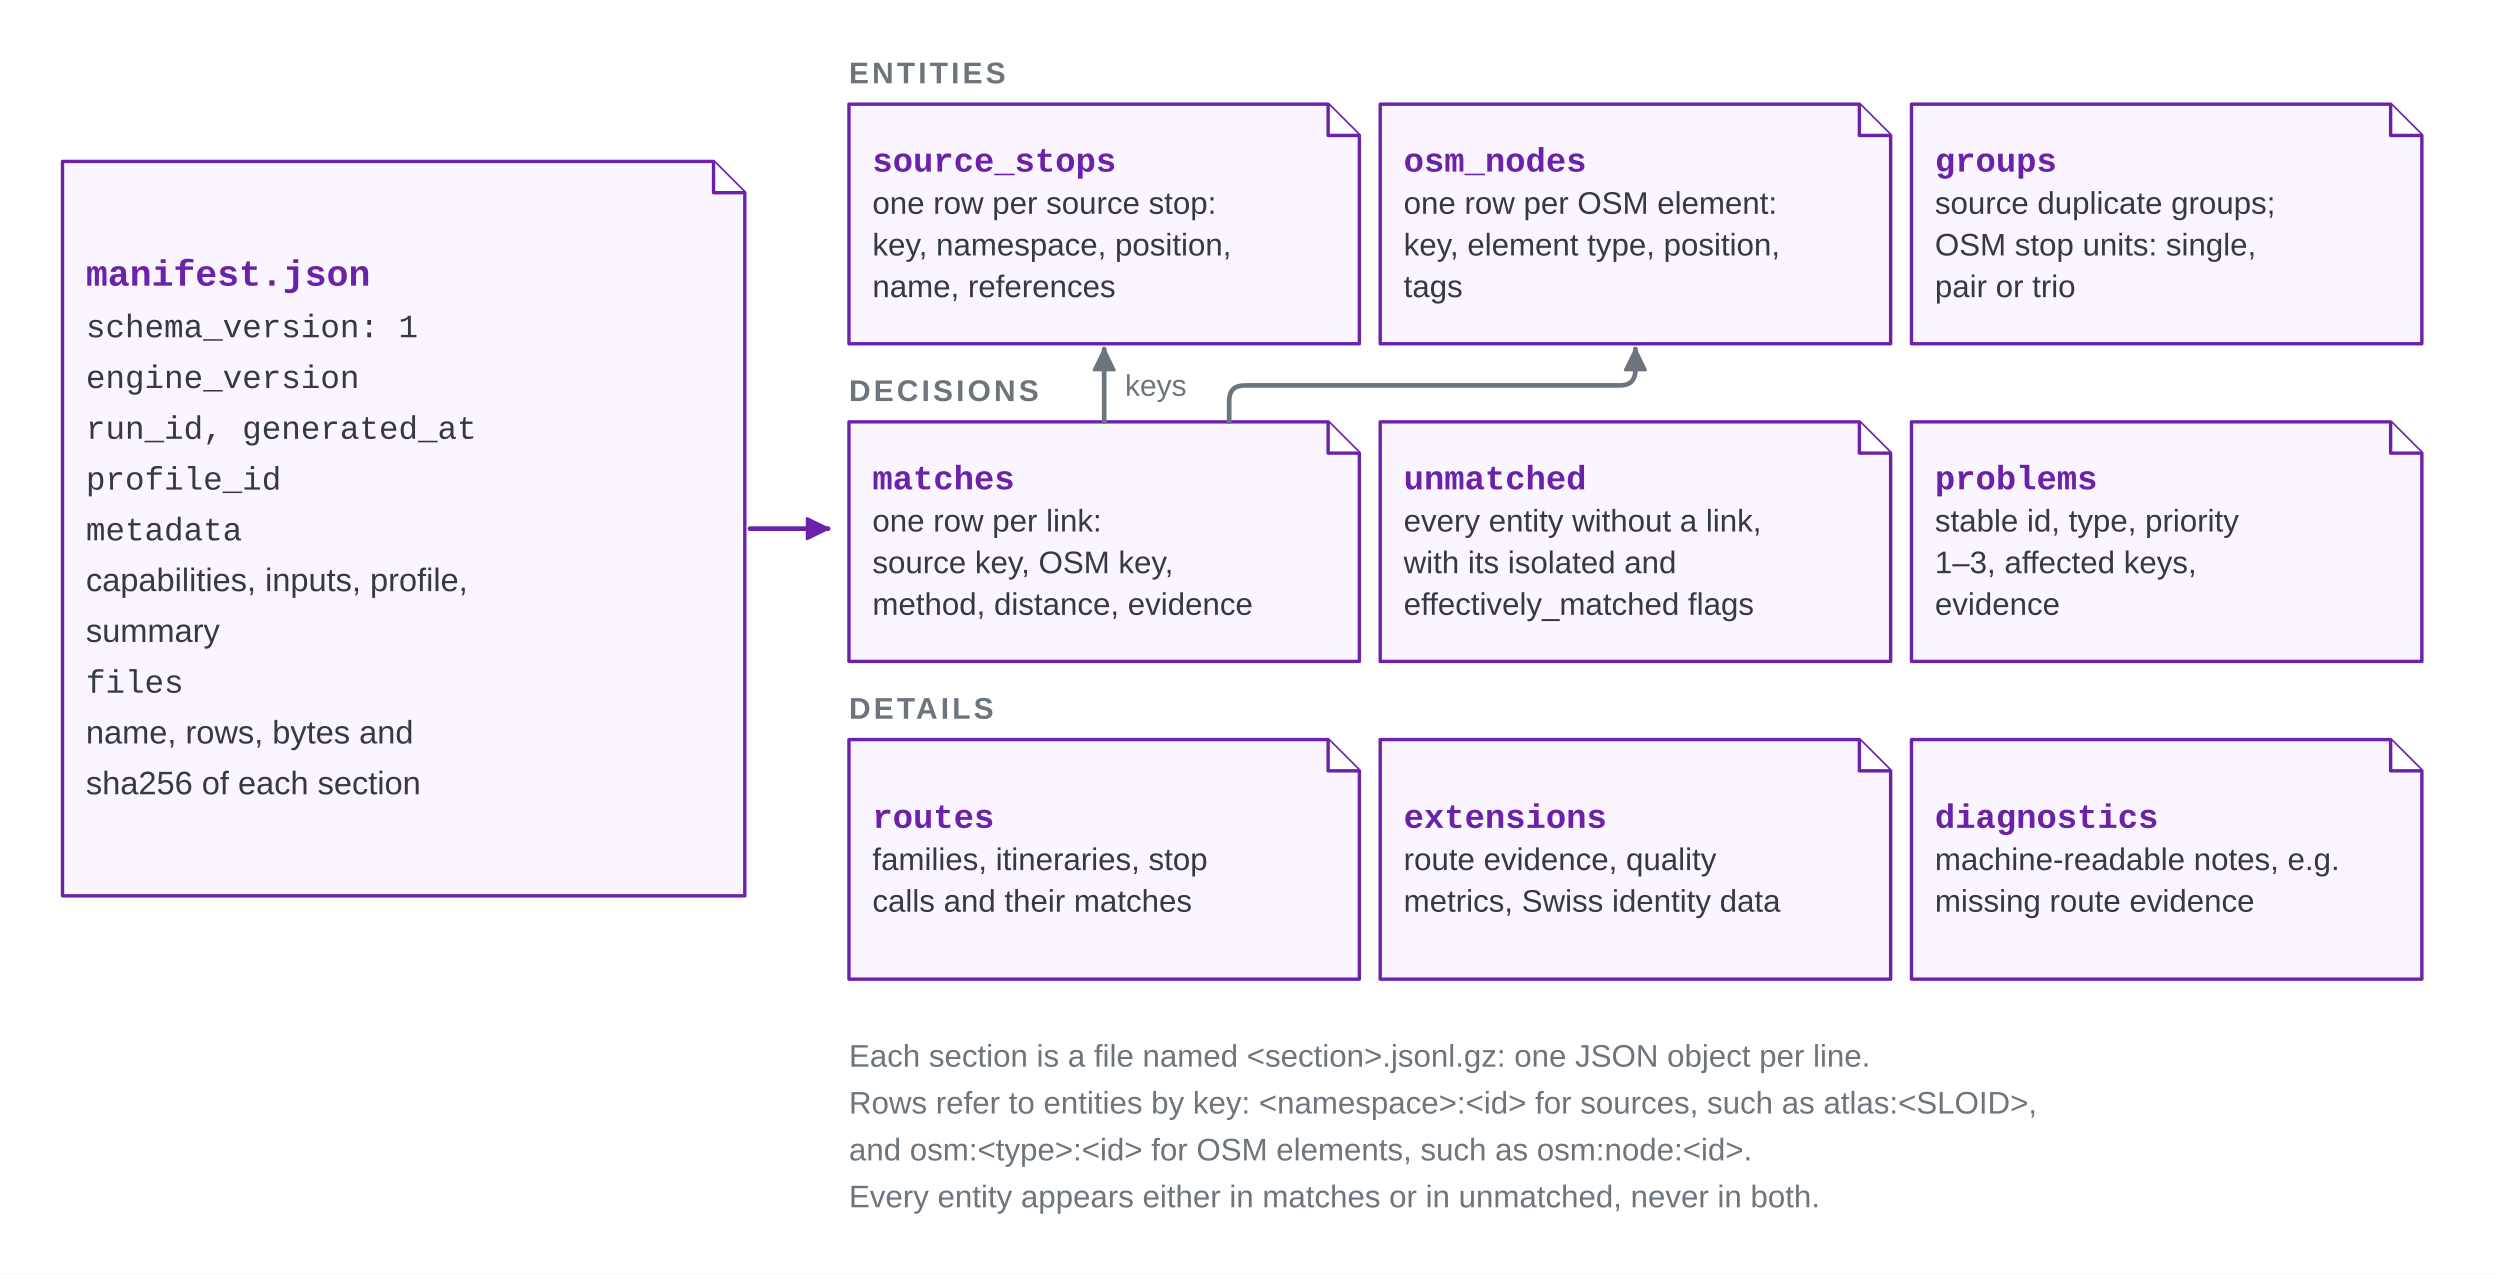
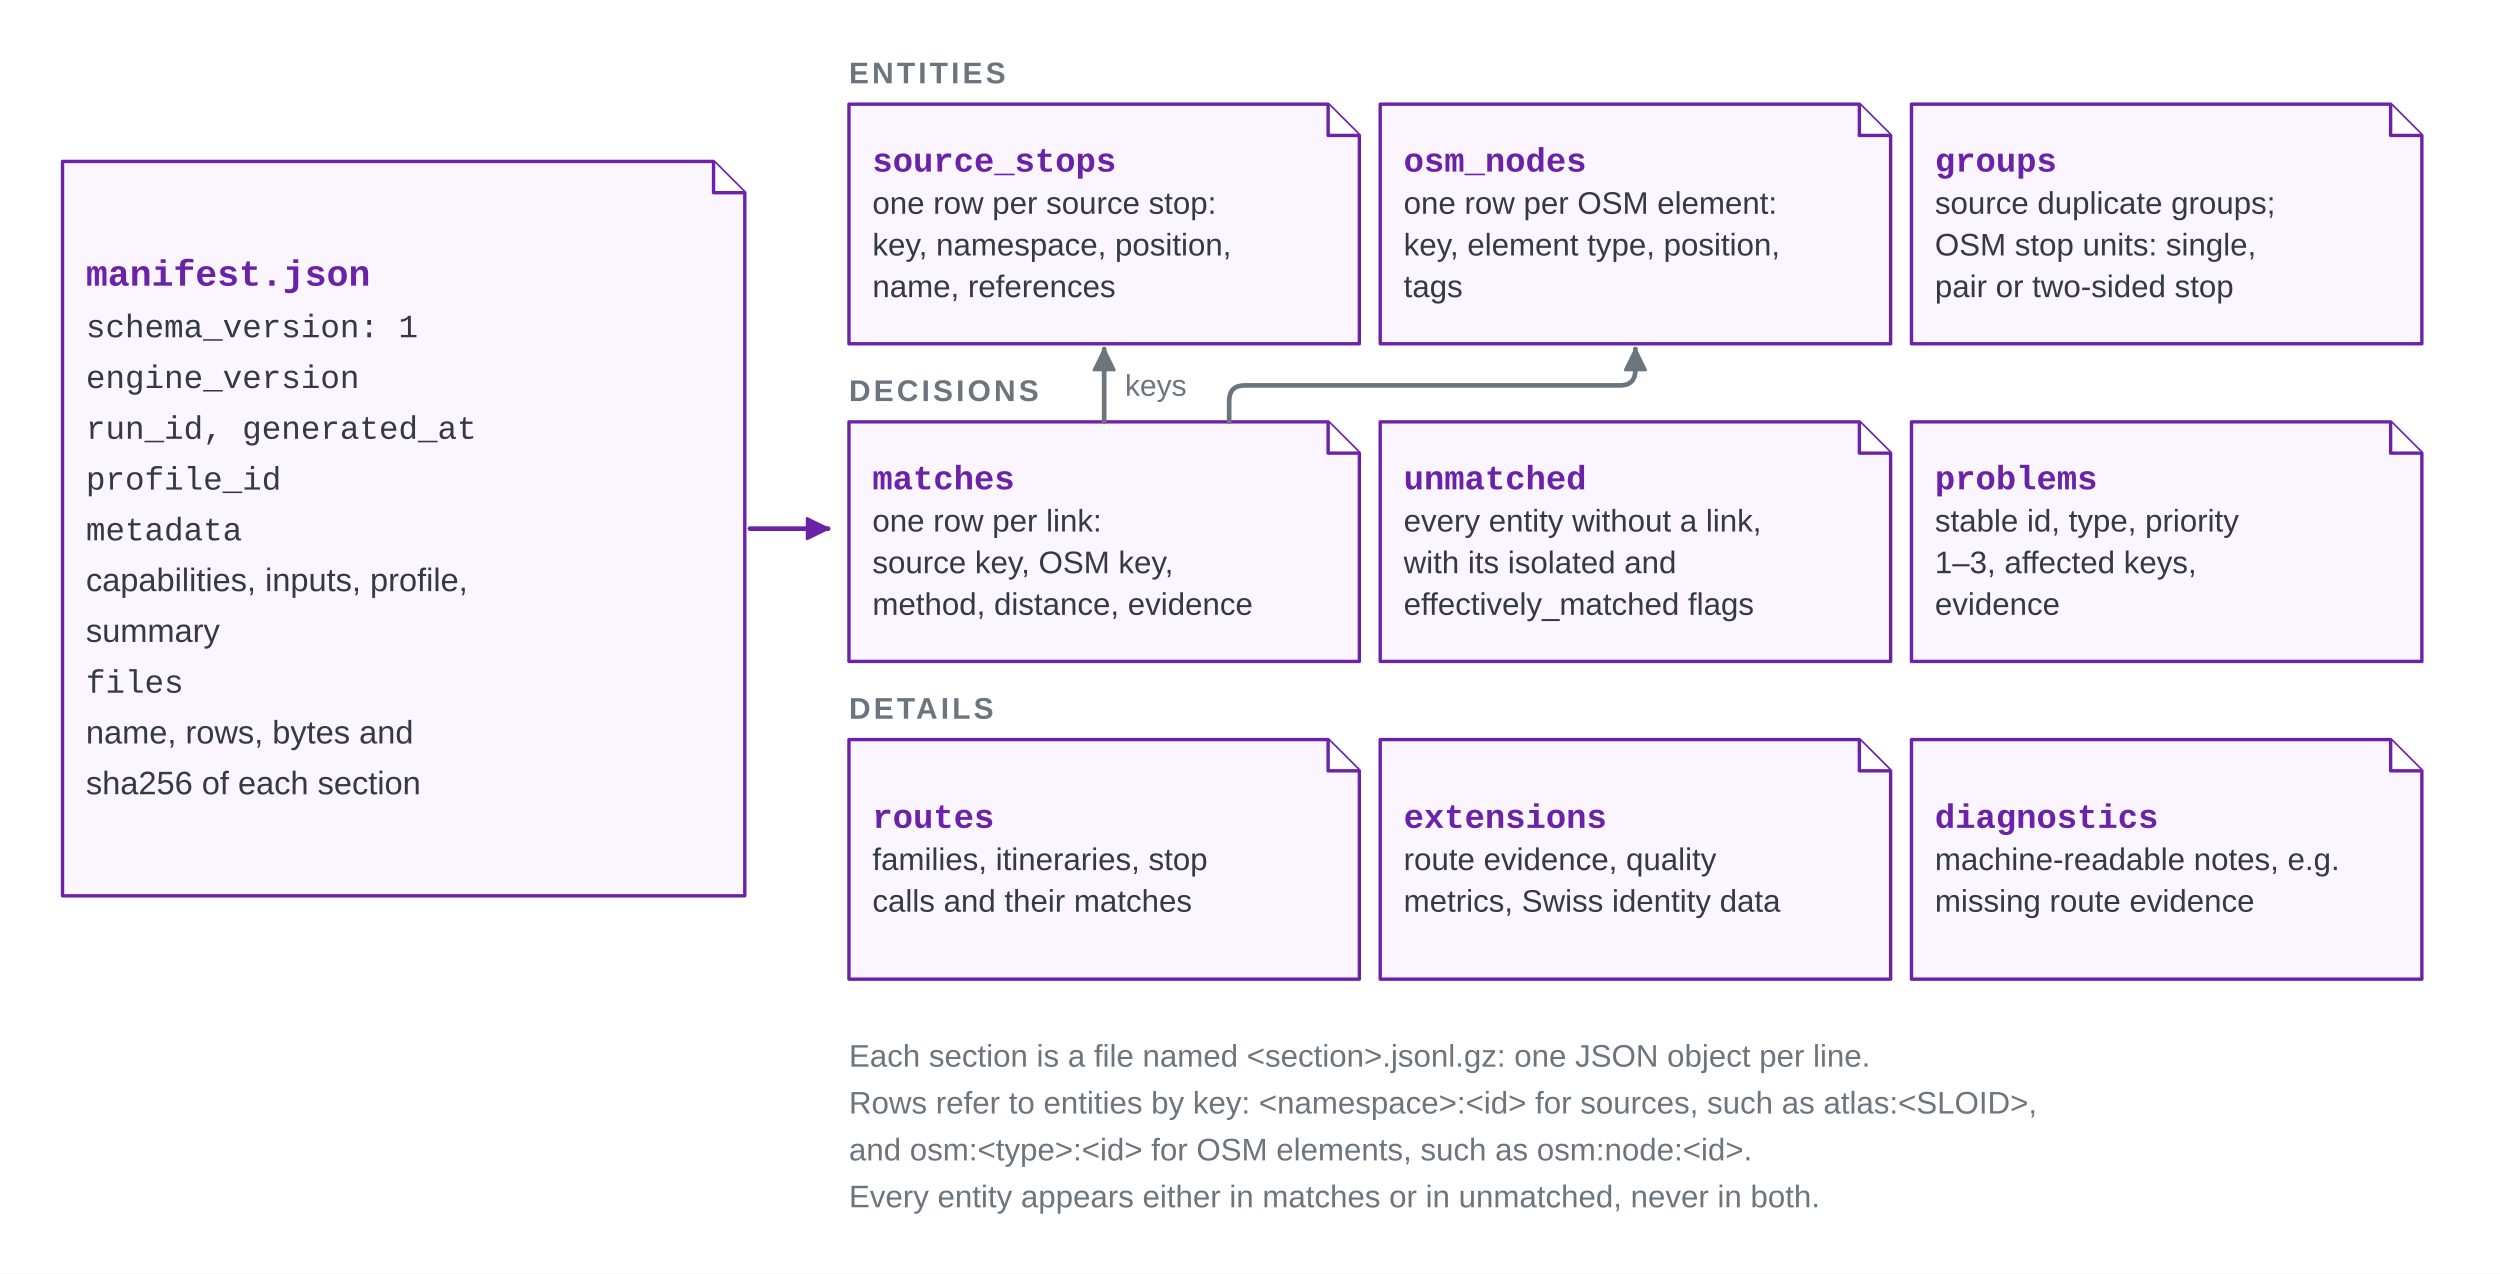
<svg xmlns="http://www.w3.org/2000/svg" viewBox="0 78 960 489" width="960" height="489" role="img" aria-labelledby="result-bundle-anatomy-title result-bundle-anatomy-desc">
  <rect x="0" y="78" width="960" height="489" fill="#ffffff" />
  <g>
    <path d="M24 140 L274 140 L286 152 L286 422 L24 422 Z" fill="#faf5ff" stroke="#6b21a8" stroke-width="1.3" stroke-linejoin="round" />
    <path d="M274 140 L274 152 L286 152" fill="#ffffff" stroke="#6b21a8" stroke-width="1.3" stroke-linejoin="round" />
    <text x="33" y="187.7" font-family="'SFMono-Regular', Consolas, 'Liberation Mono', Menlo, monospace" font-size="14" fill="#6b21a8" font-weight="600">manifest.json</text>
    <text x="33" y="207.5" font-family="'SFMono-Regular', Consolas, 'Liberation Mono', Menlo, monospace" font-size="12.5" fill="#343a40">schema_version: 1</text>
    <text x="33" y="227" font-family="'SFMono-Regular', Consolas, 'Liberation Mono', Menlo, monospace" font-size="12.5" fill="#343a40">engine_version</text>
    <text x="33" y="246.5" font-family="'SFMono-Regular', Consolas, 'Liberation Mono', Menlo, monospace" font-size="12.5" fill="#343a40">run_id, generated_at</text>
    <text x="33" y="266" font-family="'SFMono-Regular', Consolas, 'Liberation Mono', Menlo, monospace" font-size="12.5" fill="#343a40">profile_id</text>
    <text x="33" y="285.5" font-family="'SFMono-Regular', Consolas, 'Liberation Mono', Menlo, monospace" font-size="12.5" fill="#343a40">metadata</text>
    <text x="33" y="305" font-family="'Segoe UI', system-ui, -apple-system, 'Helvetica Neue', Arial, sans-serif" font-size="12.5" fill="#343a40">capabilities, inputs, profile,</text>
    <text x="33" y="324.5" font-family="'Segoe UI', system-ui, -apple-system, 'Helvetica Neue', Arial, sans-serif" font-size="12.5" fill="#343a40">summary</text>
    <text x="33" y="344" font-family="'SFMono-Regular', Consolas, 'Liberation Mono', Menlo, monospace" font-size="12.5" fill="#343a40">files</text>
    <text x="33" y="363.5" font-family="'Segoe UI', system-ui, -apple-system, 'Helvetica Neue', Arial, sans-serif" font-size="12.5" fill="#343a40">name, rows, bytes and</text>
    <text x="33" y="383" font-family="'Segoe UI', system-ui, -apple-system, 'Helvetica Neue', Arial, sans-serif" font-size="12.5" fill="#343a40">sha256 of each section</text>
  </g>
  <g>
    <path d="M288 281 L318 281" fill="none" stroke="#6b21a8" stroke-width="1.8" stroke-linecap="round" stroke-linejoin="round" />
    <path d="M309.91 284.95 L318 281 L309.91 277.05 Z" fill="#6b21a8" stroke="#6b21a8" stroke-width="1" stroke-linejoin="round" />
  </g>
  <text x="326" y="110" font-family="'Segoe UI', system-ui, -apple-system, 'Helvetica Neue', Arial, sans-serif" font-size="11.5" fill="#6c757d" font-weight="600" letter-spacing="1.2">ENTITIES</text>
  <g>
    <path d="M326 118 L510 118 L522 130 L522 210 L326 210 Z" fill="#faf5ff" stroke="#6b21a8" stroke-width="1.3" stroke-linejoin="round" />
    <path d="M510 118 L510 130 L522 130" fill="#ffffff" stroke="#6b21a8" stroke-width="1.3" stroke-linejoin="round" />
    <text x="335" y="143.9" font-family="'SFMono-Regular', Consolas, 'Liberation Mono', Menlo, monospace" font-size="13" fill="#6b21a8" font-weight="600">source_stops</text>
    <text x="335" y="160.1" font-family="'Segoe UI', system-ui, -apple-system, 'Helvetica Neue', Arial, sans-serif" font-size="12" fill="#343a40">one row per source stop:</text>
    <text x="335" y="176.1" font-family="'Segoe UI', system-ui, -apple-system, 'Helvetica Neue', Arial, sans-serif" font-size="12" fill="#343a40">key, namespace, position,</text>
    <text x="335" y="192.1" font-family="'Segoe UI', system-ui, -apple-system, 'Helvetica Neue', Arial, sans-serif" font-size="12" fill="#343a40">name, references</text>
  </g>
  <g>
    <path d="M530 118 L714 118 L726 130 L726 210 L530 210 Z" fill="#faf5ff" stroke="#6b21a8" stroke-width="1.3" stroke-linejoin="round" />
    <path d="M714 118 L714 130 L726 130" fill="#ffffff" stroke="#6b21a8" stroke-width="1.3" stroke-linejoin="round" />
    <text x="539" y="143.9" font-family="'SFMono-Regular', Consolas, 'Liberation Mono', Menlo, monospace" font-size="13" fill="#6b21a8" font-weight="600">osm_nodes</text>
    <text x="539" y="160.1" font-family="'Segoe UI', system-ui, -apple-system, 'Helvetica Neue', Arial, sans-serif" font-size="12" fill="#343a40">one row per OSM element:</text>
    <text x="539" y="176.1" font-family="'Segoe UI', system-ui, -apple-system, 'Helvetica Neue', Arial, sans-serif" font-size="12" fill="#343a40">key, element type, position,</text>
    <text x="539" y="192.1" font-family="'Segoe UI', system-ui, -apple-system, 'Helvetica Neue', Arial, sans-serif" font-size="12" fill="#343a40">tags</text>
  </g>
  <g>
    <path d="M734 118 L918 118 L930 130 L930 210 L734 210 Z" fill="#faf5ff" stroke="#6b21a8" stroke-width="1.3" stroke-linejoin="round" />
    <path d="M918 118 L918 130 L930 130" fill="#ffffff" stroke="#6b21a8" stroke-width="1.3" stroke-linejoin="round" />
    <text x="743" y="143.9" font-family="'SFMono-Regular', Consolas, 'Liberation Mono', Menlo, monospace" font-size="13" fill="#6b21a8" font-weight="600">groups</text>
    <text x="743" y="160.1" font-family="'Segoe UI', system-ui, -apple-system, 'Helvetica Neue', Arial, sans-serif" font-size="12" fill="#343a40">source duplicate groups;</text>
    <text x="743" y="176.1" font-family="'Segoe UI', system-ui, -apple-system, 'Helvetica Neue', Arial, sans-serif" font-size="12" fill="#343a40">OSM stop units: single,</text>
-     <text x="743" y="192.1" font-family="'Segoe UI', system-ui, -apple-system, 'Helvetica Neue', Arial, sans-serif" font-size="12" fill="#343a40">pair or trio</text>
+     <text x="743" y="192.1" font-family="'Segoe UI', system-ui, -apple-system, 'Helvetica Neue', Arial, sans-serif" font-size="12" fill="#343a40">pair or two-sided stop</text>
  </g>
  <text x="326" y="232" font-family="'Segoe UI', system-ui, -apple-system, 'Helvetica Neue', Arial, sans-serif" font-size="11.5" fill="#6c757d" font-weight="600" letter-spacing="1.2">DECISIONS</text>
  <g>
    <path d="M326 240 L510 240 L522 252 L522 332 L326 332 Z" fill="#faf5ff" stroke="#6b21a8" stroke-width="1.3" stroke-linejoin="round" />
    <path d="M510 240 L510 252 L522 252" fill="#ffffff" stroke="#6b21a8" stroke-width="1.3" stroke-linejoin="round" />
    <text x="335" y="265.9" font-family="'SFMono-Regular', Consolas, 'Liberation Mono', Menlo, monospace" font-size="13" fill="#6b21a8" font-weight="600">matches</text>
    <text x="335" y="282.1" font-family="'Segoe UI', system-ui, -apple-system, 'Helvetica Neue', Arial, sans-serif" font-size="12" fill="#343a40">one row per link:</text>
    <text x="335" y="298.1" font-family="'Segoe UI', system-ui, -apple-system, 'Helvetica Neue', Arial, sans-serif" font-size="12" fill="#343a40">source key, OSM key,</text>
    <text x="335" y="314.1" font-family="'Segoe UI', system-ui, -apple-system, 'Helvetica Neue', Arial, sans-serif" font-size="12" fill="#343a40">method, distance, evidence</text>
  </g>
  <g>
    <path d="M530 240 L714 240 L726 252 L726 332 L530 332 Z" fill="#faf5ff" stroke="#6b21a8" stroke-width="1.3" stroke-linejoin="round" />
    <path d="M714 240 L714 252 L726 252" fill="#ffffff" stroke="#6b21a8" stroke-width="1.3" stroke-linejoin="round" />
    <text x="539" y="265.9" font-family="'SFMono-Regular', Consolas, 'Liberation Mono', Menlo, monospace" font-size="13" fill="#6b21a8" font-weight="600">unmatched</text>
    <text x="539" y="282.1" font-family="'Segoe UI', system-ui, -apple-system, 'Helvetica Neue', Arial, sans-serif" font-size="12" fill="#343a40">every entity without a link,</text>
    <text x="539" y="298.1" font-family="'Segoe UI', system-ui, -apple-system, 'Helvetica Neue', Arial, sans-serif" font-size="12" fill="#343a40">with its isolated and</text>
    <text x="539" y="314.1" font-family="'Segoe UI', system-ui, -apple-system, 'Helvetica Neue', Arial, sans-serif" font-size="12" fill="#343a40">effectively_matched flags</text>
  </g>
  <g>
    <path d="M734 240 L918 240 L930 252 L930 332 L734 332 Z" fill="#faf5ff" stroke="#6b21a8" stroke-width="1.3" stroke-linejoin="round" />
    <path d="M918 240 L918 252 L930 252" fill="#ffffff" stroke="#6b21a8" stroke-width="1.3" stroke-linejoin="round" />
    <text x="743" y="265.9" font-family="'SFMono-Regular', Consolas, 'Liberation Mono', Menlo, monospace" font-size="13" fill="#6b21a8" font-weight="600">problems</text>
    <text x="743" y="282.1" font-family="'Segoe UI', system-ui, -apple-system, 'Helvetica Neue', Arial, sans-serif" font-size="12" fill="#343a40">stable id, type, priority</text>
    <text x="743" y="298.1" font-family="'Segoe UI', system-ui, -apple-system, 'Helvetica Neue', Arial, sans-serif" font-size="12" fill="#343a40">1–3, affected keys,</text>
    <text x="743" y="314.1" font-family="'Segoe UI', system-ui, -apple-system, 'Helvetica Neue', Arial, sans-serif" font-size="12" fill="#343a40">evidence</text>
  </g>
  <text x="326" y="354" font-family="'Segoe UI', system-ui, -apple-system, 'Helvetica Neue', Arial, sans-serif" font-size="11.5" fill="#6c757d" font-weight="600" letter-spacing="1.2">DETAILS</text>
  <g>
    <path d="M326 362 L510 362 L522 374 L522 454 L326 454 Z" fill="#faf5ff" stroke="#6b21a8" stroke-width="1.3" stroke-linejoin="round" />
    <path d="M510 362 L510 374 L522 374" fill="#ffffff" stroke="#6b21a8" stroke-width="1.3" stroke-linejoin="round" />
    <text x="335" y="395.9" font-family="'SFMono-Regular', Consolas, 'Liberation Mono', Menlo, monospace" font-size="13" fill="#6b21a8" font-weight="600">routes</text>
    <text x="335" y="412.1" font-family="'Segoe UI', system-ui, -apple-system, 'Helvetica Neue', Arial, sans-serif" font-size="12" fill="#343a40">families, itineraries, stop</text>
    <text x="335" y="428.1" font-family="'Segoe UI', system-ui, -apple-system, 'Helvetica Neue', Arial, sans-serif" font-size="12" fill="#343a40">calls and their matches</text>
  </g>
  <g>
    <path d="M530 362 L714 362 L726 374 L726 454 L530 454 Z" fill="#faf5ff" stroke="#6b21a8" stroke-width="1.3" stroke-linejoin="round" />
    <path d="M714 362 L714 374 L726 374" fill="#ffffff" stroke="#6b21a8" stroke-width="1.3" stroke-linejoin="round" />
    <text x="539" y="395.9" font-family="'SFMono-Regular', Consolas, 'Liberation Mono', Menlo, monospace" font-size="13" fill="#6b21a8" font-weight="600">extensions</text>
    <text x="539" y="412.1" font-family="'Segoe UI', system-ui, -apple-system, 'Helvetica Neue', Arial, sans-serif" font-size="12" fill="#343a40">route evidence, quality</text>
    <text x="539" y="428.1" font-family="'Segoe UI', system-ui, -apple-system, 'Helvetica Neue', Arial, sans-serif" font-size="12" fill="#343a40">metrics, Swiss identity data</text>
  </g>
  <g>
    <path d="M734 362 L918 362 L930 374 L930 454 L734 454 Z" fill="#faf5ff" stroke="#6b21a8" stroke-width="1.3" stroke-linejoin="round" />
    <path d="M918 362 L918 374 L930 374" fill="#ffffff" stroke="#6b21a8" stroke-width="1.3" stroke-linejoin="round" />
    <text x="743" y="395.9" font-family="'SFMono-Regular', Consolas, 'Liberation Mono', Menlo, monospace" font-size="13" fill="#6b21a8" font-weight="600">diagnostics</text>
    <text x="743" y="412.1" font-family="'Segoe UI', system-ui, -apple-system, 'Helvetica Neue', Arial, sans-serif" font-size="12" fill="#343a40">machine-readable notes, e.g.</text>
    <text x="743" y="428.1" font-family="'Segoe UI', system-ui, -apple-system, 'Helvetica Neue', Arial, sans-serif" font-size="12" fill="#343a40">missing route evidence</text>
  </g>
  <g>
    <path d="M424 240 L424 212" fill="none" stroke="#6c757d" stroke-width="1.8" stroke-linecap="round" stroke-linejoin="round" />
    <path d="M427.95 220.09 L424 212 L420.05 220.09 Z" fill="#6c757d" stroke="#6c757d" stroke-width="1" stroke-linejoin="round" />
  </g>
  <g>
    <path d="M472 240 L472 232 Q472 226 478 226 L622 226 Q628 226 628 220 L628 212" fill="none" stroke="#6c757d" stroke-width="1.8" stroke-linecap="round" stroke-linejoin="round" />
    <path d="M631.95 220.09 L628 212 L624.05 220.09 Z" fill="#6c757d" stroke="#6c757d" stroke-width="1" stroke-linejoin="round" />
  </g>
  <text x="432" y="230" font-family="'Segoe UI', system-ui, -apple-system, 'Helvetica Neue', Arial, sans-serif" font-size="11.5" fill="#6c757d">keys</text>
  <text x="326" y="487.6" font-family="'Segoe UI', system-ui, -apple-system, 'Helvetica Neue', Arial, sans-serif" font-size="12" fill="#6c757d">Each section is a file named &lt;section&gt;.jsonl.gz: one JSON object per line.</text>
  <text x="326" y="505.6" font-family="'Segoe UI', system-ui, -apple-system, 'Helvetica Neue', Arial, sans-serif" font-size="12" fill="#6c757d">Rows refer to entities by key: &lt;namespace&gt;:&lt;id&gt; for sources, such as atlas:&lt;SLOID&gt;,</text>
  <text x="326" y="523.6" font-family="'Segoe UI', system-ui, -apple-system, 'Helvetica Neue', Arial, sans-serif" font-size="12" fill="#6c757d">and osm:&lt;type&gt;:&lt;id&gt; for OSM elements, such as osm:node:&lt;id&gt;.</text>
  <text x="326" y="541.6" font-family="'Segoe UI', system-ui, -apple-system, 'Helvetica Neue', Arial, sans-serif" font-size="12" fill="#6c757d">Every entity appears either in matches or in unmatched, never in both.</text>
</svg>
